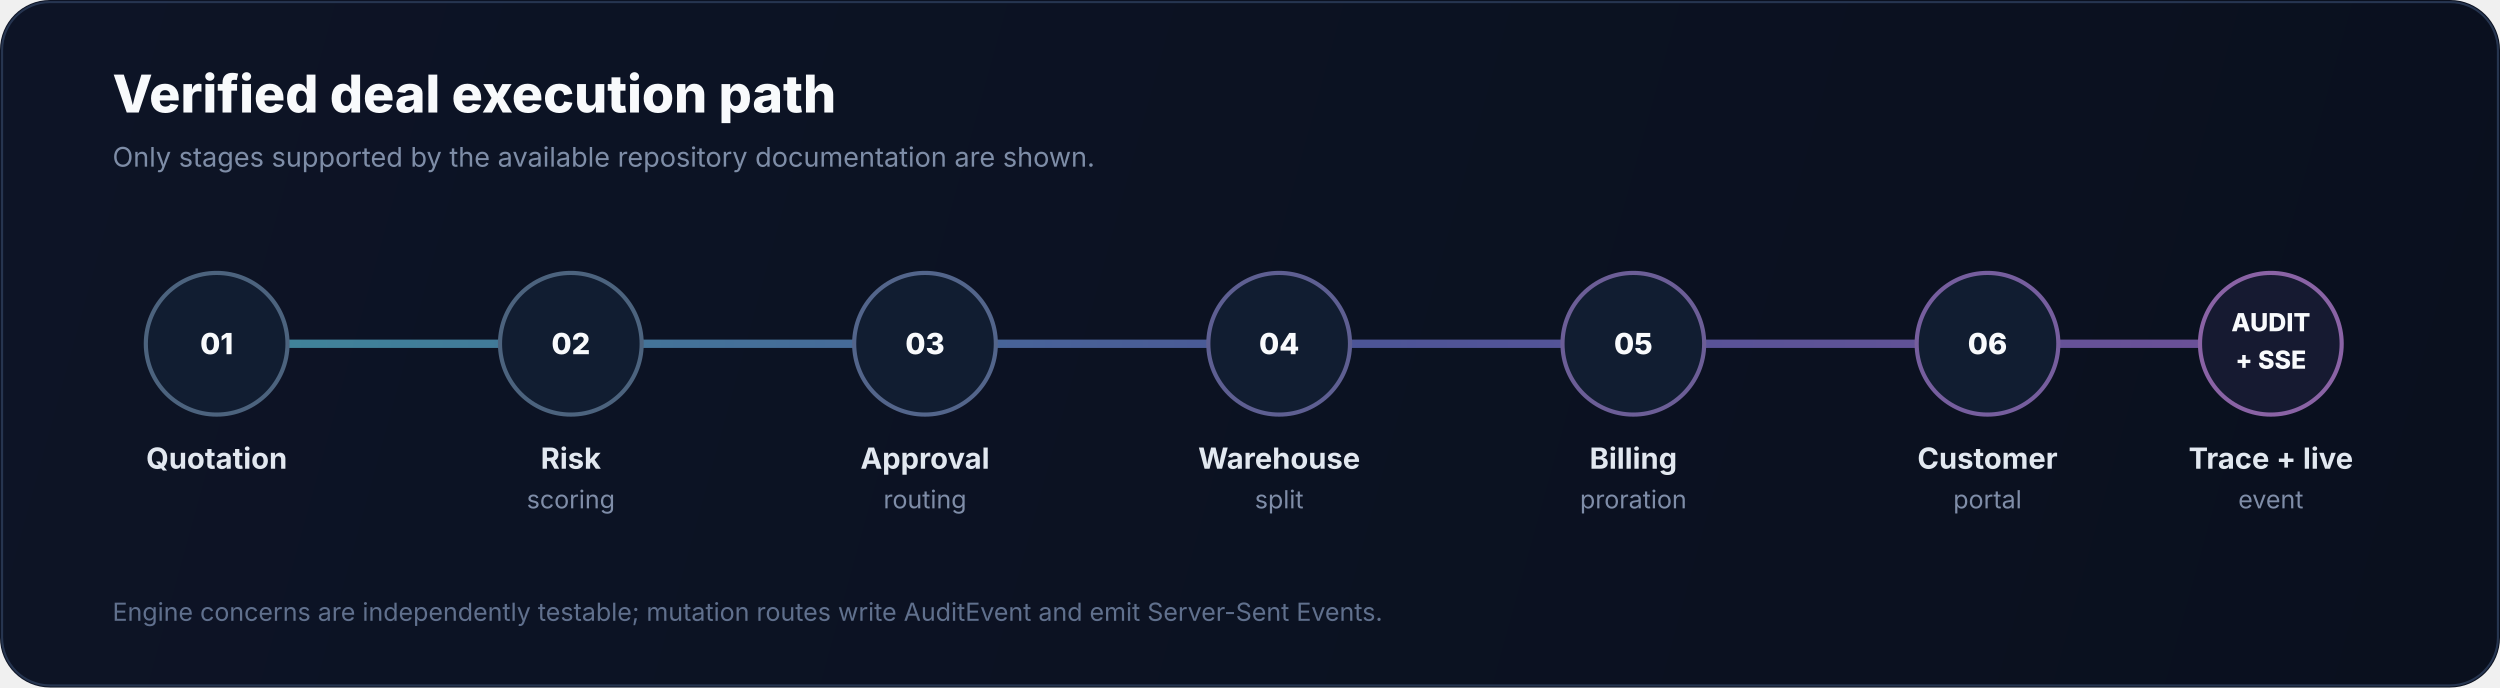
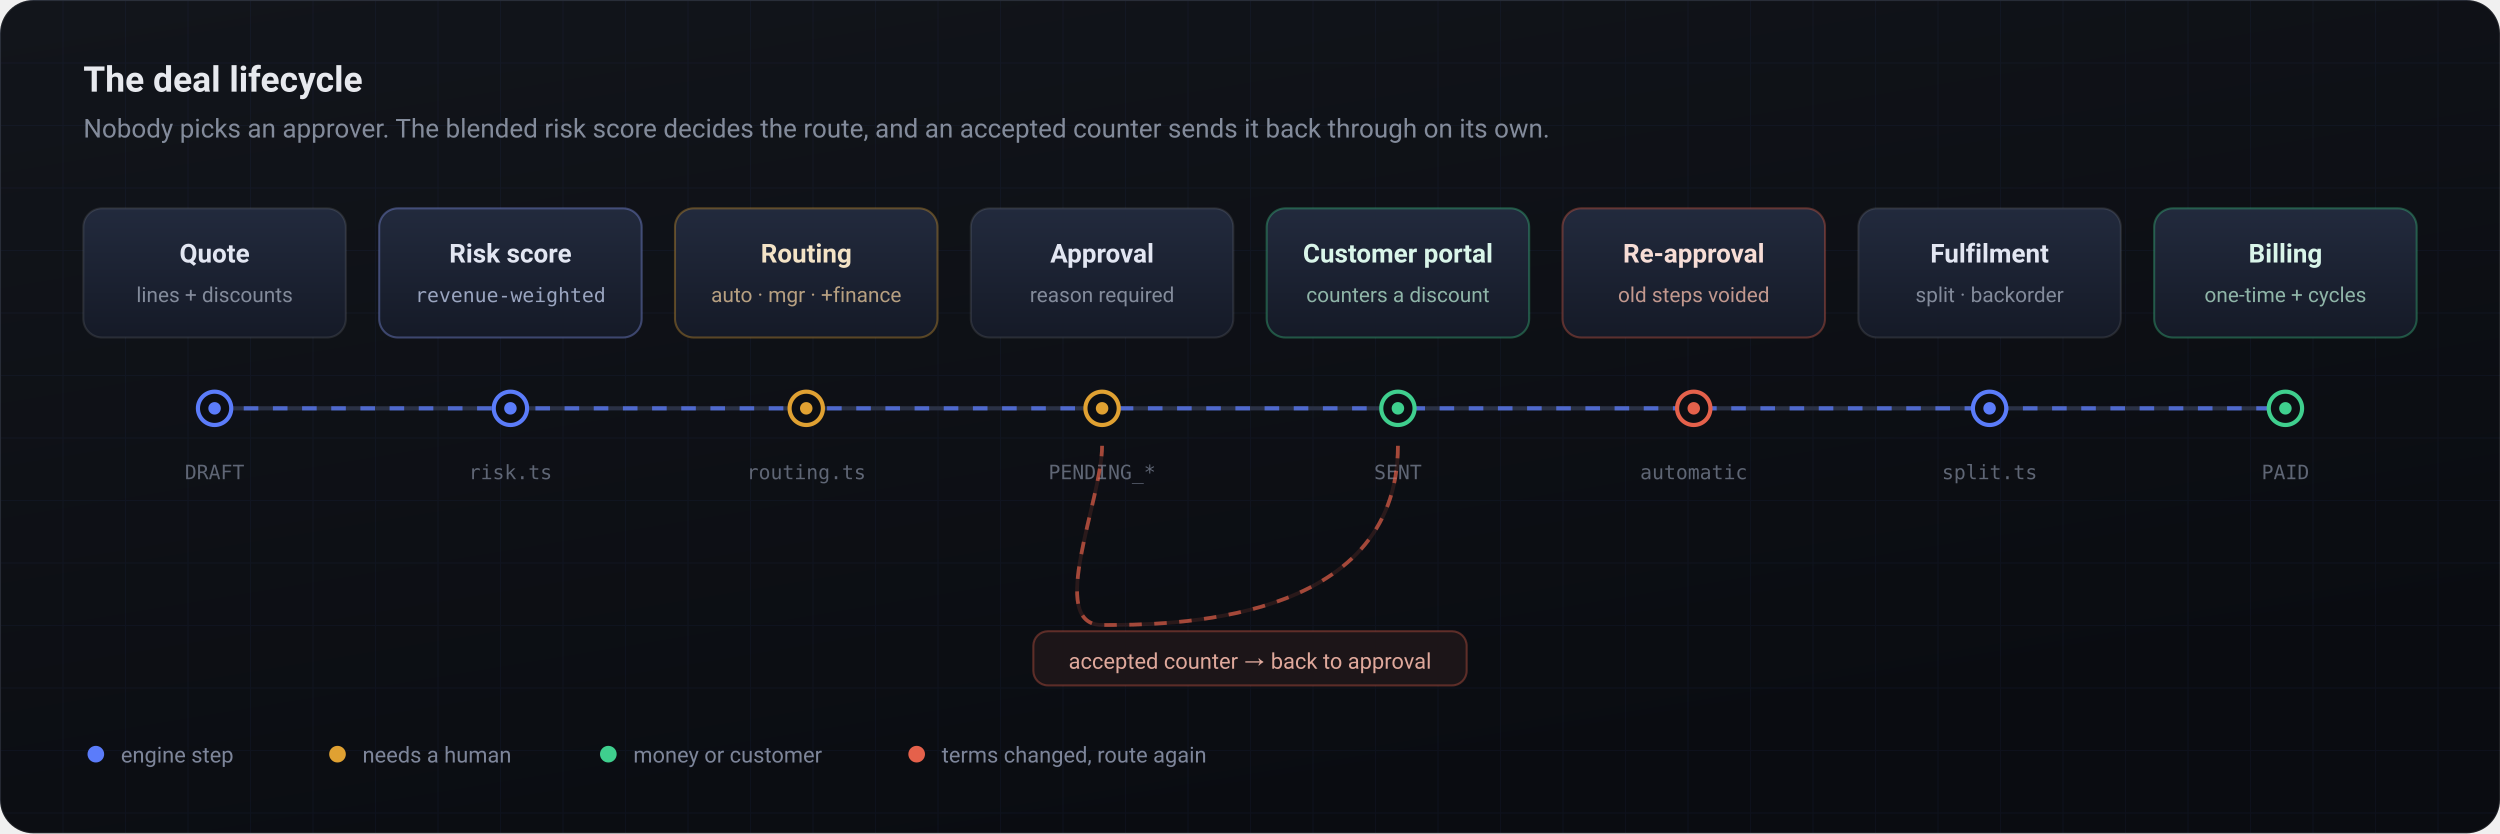
- <svg xmlns="http://www.w3.org/2000/svg" width="1200" height="330" viewBox="0 0 1200 330" fill="none" role="img" aria-labelledby="title desc">
+ <svg xmlns="http://www.w3.org/2000/svg" viewBox="0 0 1200 400" width="1200" height="400" role="img" aria-label="Deal lifecycle from quote to payment, including the re-approval loop">
  <defs>
-     <linearGradient id="bg" x1="0" y1="0" x2="1200" y2="330" gradientUnits="userSpaceOnUse">
-       <stop stop-color="#0D1426" />
-       <stop offset="1" stop-color="#0A101E" />
+     <linearGradient id="d-panel" x1="0" y1="0" x2="0.5" y2="1">
+       <stop offset="0%" stop-color="#12151b" />
+       <stop offset="100%" stop-color="#0a0c11" />
    </linearGradient>
-     <linearGradient id="path" x1="80" y1="0" x2="1110" y2="0" gradientUnits="userSpaceOnUse">
-       <stop stop-color="#67E8F9" />
-       <stop offset="0.55" stop-color="#818CF8" />
-       <stop offset="1" stop-color="#C084FC" />
+     <pattern id="d-grid" width="30" height="30" patternUnits="userSpaceOnUse">
+       <path d="M30 0H0v30" fill="none" stroke="#5b7cfa" stroke-opacity="0.05" stroke-width="1" />
+     </pattern>
+     <linearGradient id="chip" x1="0" y1="0" x2="0" y2="1">
+       <stop offset="0%" stop-color="#222a3d" />
+       <stop offset="100%" stop-color="#151a27" />
    </linearGradient>
-     <marker id="arrow" markerWidth="10" markerHeight="10" refX="9" refY="3" orient="auto" markerUnits="strokeWidth">
-       <path d="M0,0 L0,6 L9,3 z" fill="#8292B3" />
-     </marker>
+     <style>
+       @keyframes travel { to { stroke-dashoffset: -1240; } }
+       @keyframes loopRun { to { stroke-dashoffset: -220; } }
+       @keyframes ride {
+         0%   { opacity: 0; offset-distance: 0%; }
+         6%   { opacity: 1; }
+         94%  { opacity: 1; }
+         100% { opacity: 0; offset-distance: 100%; }
+       }
+       /* Opacity only. These groups are positioned with a transform attribute, and a CSS
+          transform would override it and collapse every stage into the top-left corner. */
+       @keyframes popIn { from { opacity: 0; } to { opacity: 1; } }
+       @keyframes throb { 0%,100% { opacity: .25; } 50% { opacity: .7; } }
+ 
+       .track { stroke-dasharray: 7 7; animation: travel 22s linear infinite; }
+       .loopline { stroke-dasharray: 6 6; animation: loopRun 3s linear infinite; }
+       .throb { animation: throb 3s ease-in-out infinite; }
+ 
+       .s1 { animation: popIn .5s ease-out .00s both; }
+       .s2 { animation: popIn .5s ease-out .07s both; }
+       .s3 { animation: popIn .5s ease-out .14s both; }
+       .s4 { animation: popIn .5s ease-out .21s both; }
+       .s5 { animation: popIn .5s ease-out .28s both; }
+       .s6 { animation: popIn .5s ease-out .35s both; }
+       .s7 { animation: popIn .5s ease-out .42s both; }
+       .s8 { animation: popIn .5s ease-out .49s both; }
+ 
+       .lbl  { font-family: ui-sans-serif, -apple-system, 'Segoe UI', Roboto, Helvetica, Arial, sans-serif; }
+       .mono { font-family: ui-monospace, SFMono-Regular, Menlo, Consolas, monospace; }
+ 
+       @media (prefers-reduced-motion: reduce) {
+         .track,.loopline,.throb,.s1,.s2,.s3,.s4,.s5,.s6,.s7,.s8 { animation: none !important; }
+       }
+     </style>
  </defs>
-   <rect width="1200" height="330" rx="24" fill="url(#bg)" />
-   <rect x="1" y="1" width="1198" height="328" rx="23" stroke="#263550" />
-   <g font-family="Inter, ui-sans-serif, system-ui, -apple-system, BlinkMacSystemFont, 'Segoe UI', sans-serif">
-     <text x="54" y="54" fill="#F8FAFC" font-size="25" font-weight="800">Verified deal execution path</text>
-     <text x="54" y="80" fill="#7E8DA7" font-size="13">Only stages supported by the available repository documentation are shown.</text>
-     <path d="M104 165H1090" stroke="url(#path)" stroke-width="4" stroke-linecap="round" opacity="0.55" />
-     <g>
-       <circle cx="104" cy="165" r="34" fill="#111D31" stroke="#4C637E" stroke-width="2" />
-       <text x="104" y="170" text-anchor="middle" fill="#F8FAFC" font-size="14" font-weight="800">01</text>
-       <text x="104" y="225" text-anchor="middle" fill="#E2E8F0" font-size="14" font-weight="700">Quotation</text>
+   <rect width="1200" height="400" rx="16" fill="url(#d-panel)" />
+   <rect width="1200" height="400" rx="16" fill="url(#d-grid)" />
+   <rect width="1200" height="400" rx="16" fill="none" stroke="#ffffff" stroke-opacity="0.09" />
+   <text class="lbl" x="40" y="44" font-size="17" font-weight="600" fill="#e7e9ee">The deal lifecycle</text>
+   <text class="lbl" x="40" y="66" font-size="12.5" fill="#838b9b">Nobody picks an approver. The blended risk score decides the route, and an accepted counter sends it back through on its own.</text>
+   <line x1="103" y1="196" x2="1097" y2="196" stroke="#2a3145" stroke-width="2" />
+   <line class="track" x1="103" y1="196" x2="1097" y2="196" stroke="#5b7cfa" stroke-width="2" stroke-opacity="0.75" />
+   <g class="s1" transform="translate(103,196)">
+     <circle r="8" fill="#0c0e13" stroke="#5b7cfa" stroke-width="2" />
+     <circle r="3" fill="#5b7cfa" />
+     <g transform="translate(-63,-96)">
+       <rect width="126" height="62" rx="9" fill="url(#chip)" stroke="#ffffff" stroke-opacity="0.10" />
+       <text class="lbl" x="63" y="26" text-anchor="middle" font-size="12.5" font-weight="600" fill="#e2e6f2">Quote</text>
+       <text class="lbl" x="63" y="45" text-anchor="middle" font-size="10" fill="#838b9b">lines + discounts</text>
    </g>
-     <g>
-       <circle cx="274" cy="165" r="34" fill="#111D31" stroke="#4C637E" stroke-width="2" />
-       <text x="274" y="170" text-anchor="middle" fill="#F8FAFC" font-size="14" font-weight="800">02</text>
-       <text x="274" y="225" text-anchor="middle" fill="#E2E8F0" font-size="14" font-weight="700">Risk</text>
-       <text x="274" y="244" text-anchor="middle" fill="#7F8DA8" font-size="12">scoring</text>
+     <text class="mono" x="0" y="34" text-anchor="middle" font-size="9.5" fill="#5f6675">DRAFT</text>
+   </g>
+   <g class="s2" transform="translate(245,196)">
+     <circle r="8" fill="#0c0e13" stroke="#5b7cfa" stroke-width="2" />
+     <circle r="3" fill="#5b7cfa" />
+     <g transform="translate(-63,-96)">
+       <rect width="126" height="62" rx="9" fill="url(#chip)" stroke="#8ea2ff" stroke-opacity="0.35" />
+       <text class="lbl" x="63" y="26" text-anchor="middle" font-size="12.5" font-weight="600" fill="#e2e6f2">Risk score</text>
+       <text class="mono" x="63" y="45" text-anchor="middle" font-size="9.5" fill="#9aa5c0">revenue-weighted</text>
    </g>
-     <g>
-       <circle cx="444" cy="165" r="34" fill="#111D31" stroke="#53658B" stroke-width="2" />
-       <text x="444" y="170" text-anchor="middle" fill="#F8FAFC" font-size="14" font-weight="800">03</text>
-       <text x="444" y="225" text-anchor="middle" fill="#E2E8F0" font-size="14" font-weight="700">Approval</text>
-       <text x="444" y="244" text-anchor="middle" fill="#7F8DA8" font-size="12">routing</text>
+     <text class="mono" x="0" y="34" text-anchor="middle" font-size="9.5" fill="#5f6675">risk.ts</text>
+   </g>
+   <g class="s3" transform="translate(387,196)">
+     <circle r="8" fill="#0c0e13" stroke="#e0a132" stroke-width="2" />
+     <circle r="3" fill="#e0a132" />
+     <g transform="translate(-63,-96)">
+       <rect width="126" height="62" rx="9" fill="url(#chip)" stroke="#e0a132" stroke-opacity="0.35" />
+       <text class="lbl" x="63" y="26" text-anchor="middle" font-size="12.5" font-weight="600" fill="#f3e3c6">Routing</text>
+       <text class="lbl" x="63" y="45" text-anchor="middle" font-size="10" fill="#b7a081">auto · mgr · +finance</text>
    </g>
-     <g>
-       <circle cx="614" cy="165" r="34" fill="#111D31" stroke="#5E5F92" stroke-width="2" />
-       <text x="614" y="170" text-anchor="middle" fill="#F8FAFC" font-size="14" font-weight="800">04</text>
-       <text x="614" y="225" text-anchor="middle" fill="#E2E8F0" font-size="14" font-weight="700">Warehouse</text>
-       <text x="614" y="244" text-anchor="middle" fill="#7F8DA8" font-size="12">split</text>
+     <text class="mono" x="0" y="34" text-anchor="middle" font-size="9.5" fill="#5f6675">routing.ts</text>
+   </g>
+   <g class="s4" transform="translate(529,196)">
+     <circle r="8" fill="#0c0e13" stroke="#e0a132" stroke-width="2" />
+     <circle r="3" fill="#e0a132" />
+     <g transform="translate(-63,-96)">
+       <rect width="126" height="62" rx="9" fill="url(#chip)" stroke="#ffffff" stroke-opacity="0.10" />
+       <text class="lbl" x="63" y="26" text-anchor="middle" font-size="12.5" font-weight="600" fill="#e2e6f2">Approval</text>
+       <text class="lbl" x="63" y="45" text-anchor="middle" font-size="10" fill="#838b9b">reason required</text>
    </g>
-     <g>
-       <circle cx="784" cy="165" r="34" fill="#111D31" stroke="#6C5E97" stroke-width="2" />
-       <text x="784" y="170" text-anchor="middle" fill="#F8FAFC" font-size="14" font-weight="800">05</text>
-       <text x="784" y="225" text-anchor="middle" fill="#E2E8F0" font-size="14" font-weight="700">Billing</text>
-       <text x="784" y="244" text-anchor="middle" fill="#7F8DA8" font-size="12">proration</text>
+     <text class="mono" x="0" y="34" text-anchor="middle" font-size="9.5" fill="#5f6675">PENDING_*</text>
+   </g>
+   <g class="s5" transform="translate(671,196)">
+     <circle r="8" fill="#0c0e13" stroke="#3fcf8e" stroke-width="2" />
+     <circle r="3" fill="#3fcf8e" />
+     <g transform="translate(-63,-96)">
+       <rect width="126" height="62" rx="9" fill="url(#chip)" stroke="#3fcf8e" stroke-opacity="0.35" />
+       <text class="lbl" x="63" y="26" text-anchor="middle" font-size="12.5" font-weight="600" fill="#d9f5e9">Customer portal</text>
+       <text class="lbl" x="63" y="45" text-anchor="middle" font-size="10" fill="#8fb5a8">counters a discount</text>
    </g>
-     <g>
-       <circle cx="954" cy="165" r="34" fill="#111D31" stroke="#765E9E" stroke-width="2" />
-       <text x="954" y="170" text-anchor="middle" fill="#F8FAFC" font-size="14" font-weight="800">06</text>
-       <text x="954" y="225" text-anchor="middle" fill="#E2E8F0" font-size="14" font-weight="700">Customer</text>
-       <text x="954" y="244" text-anchor="middle" fill="#7F8DA8" font-size="12">portal</text>
+     <text class="mono" x="0" y="34" text-anchor="middle" font-size="9.5" fill="#5f6675">SENT</text>
+   </g>
+   <g class="s6" transform="translate(813,196)">
+     <circle r="8" fill="#0c0e13" stroke="#e5614b" stroke-width="2" />
+     <circle r="3" fill="#e5614b" />
+     <g transform="translate(-63,-96)">
+       <rect width="126" height="62" rx="9" fill="url(#chip)" stroke="#e5614b" stroke-opacity="0.35" />
+       <text class="lbl" x="63" y="26" text-anchor="middle" font-size="12.5" font-weight="600" fill="#f7ddd6">Re-approval</text>
+       <text class="lbl" x="63" y="45" text-anchor="middle" font-size="10" fill="#c2988e">old steps voided</text>
    </g>
-     <g>
-       <circle cx="1090" cy="165" r="34" fill="#161A31" stroke="#8A63A5" stroke-width="2" />
-       <text x="1090" y="159" text-anchor="middle" fill="#F8FAFC" font-size="12" font-weight="800">AUDIT</text>
-       <text x="1090" y="177" text-anchor="middle" fill="#F8FAFC" font-size="12" font-weight="800">+ SSE</text>
-       <text x="1090" y="225" text-anchor="middle" fill="#E2E8F0" font-size="14" font-weight="700">Trace + live</text>
-       <text x="1090" y="244" text-anchor="middle" fill="#7F8DA8" font-size="12">event</text>
+     <text class="mono" x="0" y="34" text-anchor="middle" font-size="9.5" fill="#5f6675">automatic</text>
+   </g>
+   <g class="s7" transform="translate(955,196)">
+     <circle r="8" fill="#0c0e13" stroke="#5b7cfa" stroke-width="2" />
+     <circle r="3" fill="#5b7cfa" />
+     <g transform="translate(-63,-96)">
+       <rect width="126" height="62" rx="9" fill="url(#chip)" stroke="#ffffff" stroke-opacity="0.10" />
+       <text class="lbl" x="63" y="26" text-anchor="middle" font-size="12.5" font-weight="600" fill="#e2e6f2">Fulfilment</text>
+       <text class="lbl" x="63" y="45" text-anchor="middle" font-size="10" fill="#838b9b">split · backorder</text>
    </g>
-     <text x="54" y="298" fill="#60708D" font-size="12">Engine concerns are independently testable; mutation routes write AuditEvent and emit Server-Sent Events.</text>
+     <text class="mono" x="0" y="34" text-anchor="middle" font-size="9.5" fill="#5f6675">split.ts</text>
+   </g>
+   <g class="s8" transform="translate(1097,196)">
+     <circle r="8" fill="#0c0e13" stroke="#3fcf8e" stroke-width="2" />
+     <circle r="3" fill="#3fcf8e" />
+     <g transform="translate(-63,-96)">
+       <rect width="126" height="62" rx="9" fill="url(#chip)" stroke="#3fcf8e" stroke-opacity="0.35" />
+       <text class="lbl" x="63" y="26" text-anchor="middle" font-size="12.5" font-weight="600" fill="#d9f5e9">Billing</text>
+       <text class="lbl" x="63" y="45" text-anchor="middle" font-size="10" fill="#8fb5a8">one-time + cycles</text>
+     </g>
+     <text class="mono" x="0" y="34" text-anchor="middle" font-size="9.5" fill="#5f6675">PAID</text>
+   </g>
+   <path class="loopline" d="M671,214 C671,300 560,300 529,300 C502,300 529,240 529,214" fill="none" stroke="#e5614b" stroke-opacity="0.65" stroke-width="1.8" />
+   <path d="M671,214 C671,300 560,300 529,300 C502,300 529,240 529,214" fill="none" stroke="#e5614b" stroke-opacity="0.14" stroke-width="1.8" />
+   <g transform="translate(600,318)">
+     <rect x="-104" y="-15" width="208" height="26" rx="7" fill="#1c1518" stroke="#e5614b" stroke-opacity="0.35" />
+     <text class="lbl" x="0" y="3" text-anchor="middle" font-size="10.5" fill="#e0a99c">accepted counter → back to approval</text>
+   </g>
+   <g transform="translate(40,366)">
+     <circle cx="6" cy="-4" r="4" fill="#5b7cfa" />
+     <text class="lbl" x="18" y="0" font-size="10.5" fill="#7d859a">engine step</text>
+     <circle cx="122" cy="-4" r="4" fill="#e0a132" />
+     <text class="lbl" x="134" y="0" font-size="10.5" fill="#7d859a">needs a human</text>
+     <circle cx="252" cy="-4" r="4" fill="#3fcf8e" />
+     <text class="lbl" x="264" y="0" font-size="10.5" fill="#7d859a">money or customer</text>
+     <circle cx="400" cy="-4" r="4" fill="#e5614b" />
+     <text class="lbl" x="412" y="0" font-size="10.5" fill="#7d859a">terms changed, route again</text>
  </g>
</svg>
